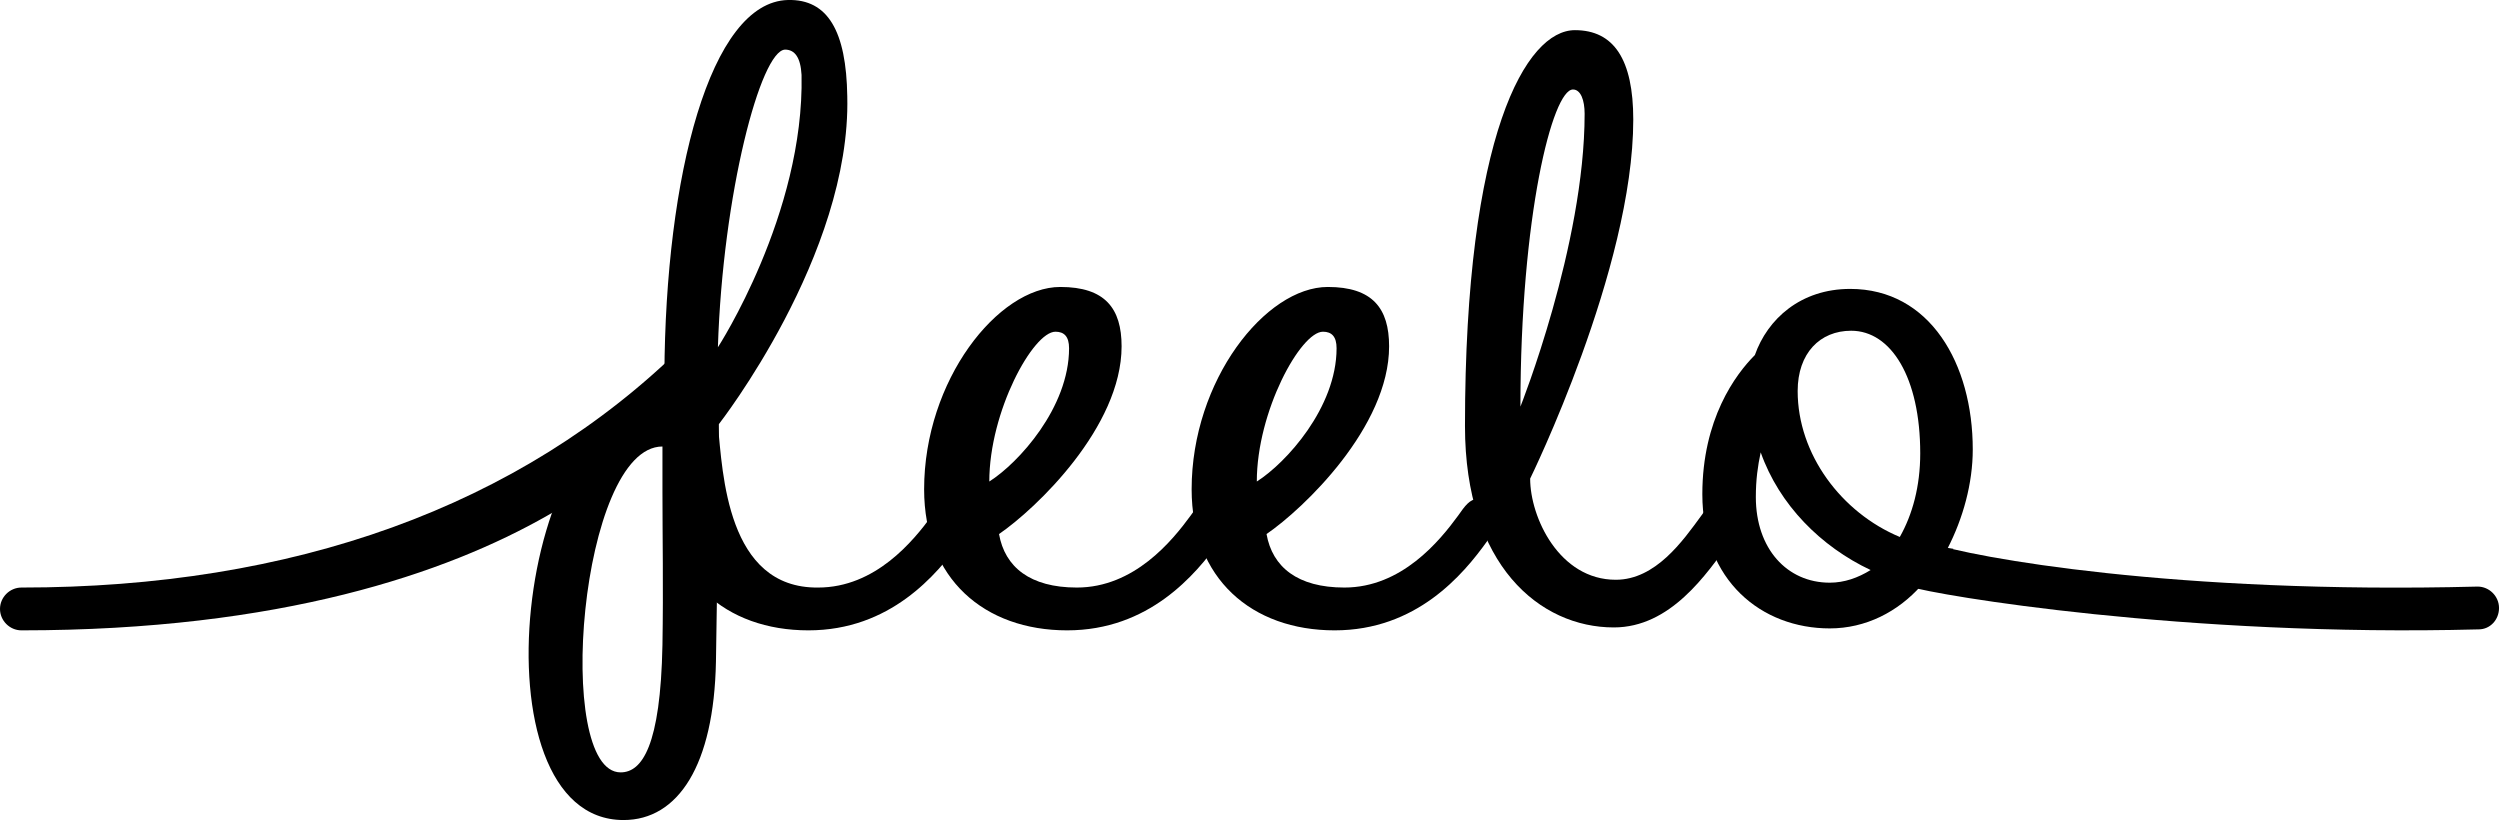
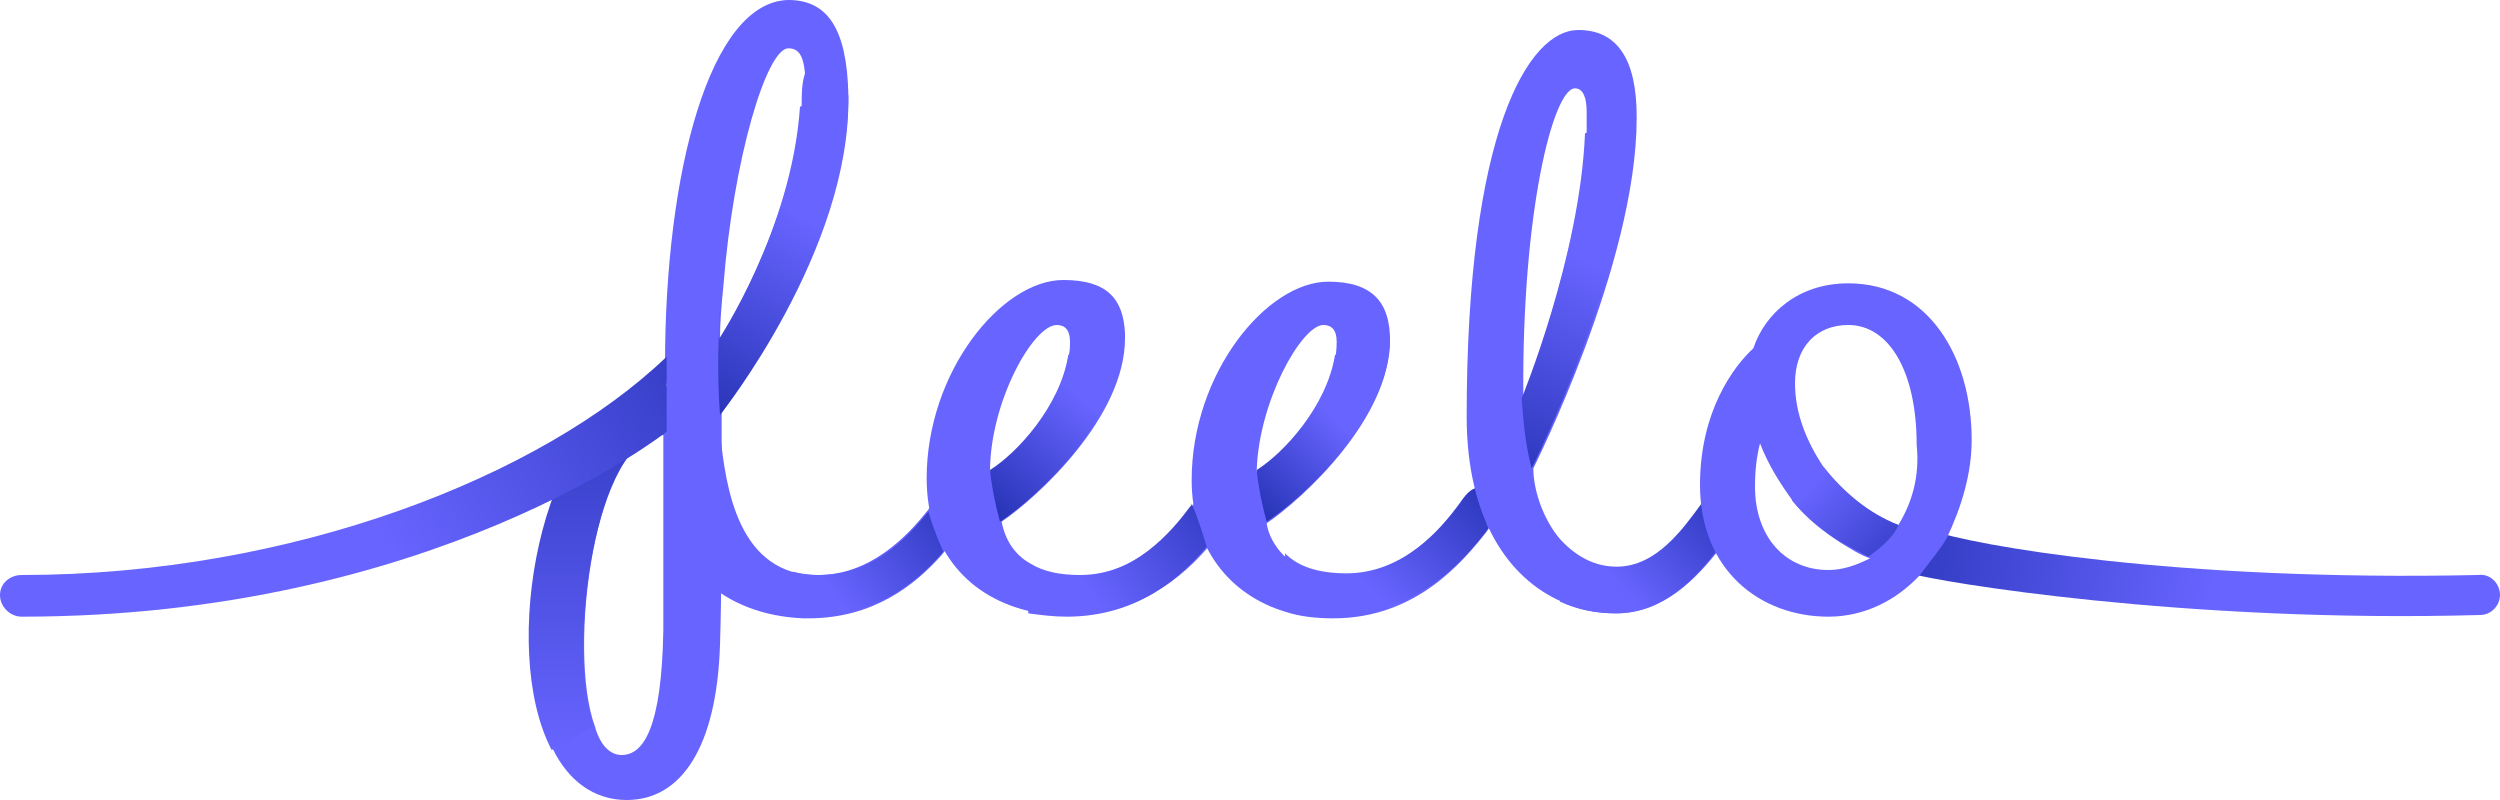
- <svg xmlns="http://www.w3.org/2000/svg" version="1.1" id="Livello_1" x="0px" y="0px" viewBox="0 0 257 84.2" style="enable-background:new 0 0 257 84.2;" xml:space="preserve">
-   <path d="M63.5,48.3" />
-   <path d="M64.8,56.6" />
-   <path d="M200.2,56.4c1.6-3.1,2.6-6.7,2.6-10.2c0-8.8-4.4-16.5-12.6-16.5c-5.1,0-8.5,3.1-9.8,6.8c-2,2-5.4,6.6-5.4,14.3  c0,8.9,6.1,13.8,13.1,13.8c3.7,0,7-1.7,9.4-4.4c0.4,0,0.8,0.1,1.2,0.1c0.8-1.2,1.5-2.7,2.1-3.9H200.2z M188.1,59.9  c-4.4,0-7.6-3.5-7.6-8.8c0-1.8,0.2-3.2,0.5-4.6c1.9,5.4,6.2,9.7,11.3,12.1C191,59.4,189.6,59.9,188.1,59.9z M195.3,55.2  c-6-2.5-10.5-8.5-10.5-15c0-3.9,2.3-6.2,5.5-6.2c4.1,0,7.1,4.8,7.1,12.6C197.4,50,196.6,52.9,195.3,55.2z" />
-   <path d="M95,50.3c0-11.2,7.6-20.8,14-20.8c4.6,0,6.3,2.2,6.3,6.1c0,8.3-8.8,16.7-12.6,19.3c0.6,3.4,3.2,5.5,8,5.5  c5.9,0,9.8-4.8,11.7-7.4c0.7-1,1.2-1.7,2-1.7c0.9,0,2,1.1,2,2c0,0.8-0.3,1.3-1,2.3c-2.5,3.5-7.3,9.2-15.7,9.2  C101.2,64.8,95,59.5,95,50.3z M109.9,35.8c0-1.2-0.5-1.7-1.4-1.7c-2.3,0-6.8,8.2-6.8,15.4C104.7,47.6,109.9,41.9,109.9,35.8z" />
-   <path d="M68.4,50.3c0-6,4.8-12.3,5.4-6.6c0.5,4.9,0.9,16.8,10.3,16.7c5.9,0,9.8-4.8,11.7-7.4c0.7-1,1.2-1.7,2-1.7c0.9,0,2,1.1,2,2  c0,0.8-0.3,1.3-1,2.3c-2.5,3.5-7.3,9.2-15.7,9.2C74.6,64.8,68.4,59.5,68.4,50.3z" />
-   <path d="M122.5,50.3c0-11.2,7.6-20.8,14-20.8c4.6,0,6.3,2.2,6.3,6.1c0,8.3-8.8,16.7-12.6,19.3c0.6,3.4,3.2,5.5,8,5.5  c5.9,0,9.8-4.8,11.7-7.4c0.7-1,1.2-1.7,2-1.7c0.9,0,2,1.1,2,2c0,0.8-0.3,1.3-1,2.3c-2.5,3.5-7.3,9.2-15.7,9.2  C128.7,64.8,122.5,59.5,122.5,50.3z M137.4,35.8c0-1.2-0.5-1.7-1.4-1.7c-2.3,0-6.8,8.2-6.8,15.4C132.2,47.6,137.4,41.9,137.4,35.8z" />
-   <path d="M150.6,43.8c0-30,6.3-40.7,11.3-40.7c4,0,6,3,6,9.2c0,15.3-10.6,36.9-10.6,36.9c0,4,3,10.4,8.8,10.4c4.1,0,6.9-4,8.8-6.6  c0.7-1,1.2-1.7,2-1.7c0.9,0,2,1.1,2,2c0,0.8-0.3,1.3-1,2.3c-2.5,3.5-6.2,8.9-12,8.9C158.3,64.5,150.6,58.1,150.6,43.8z M156.3,41.8  c0,0,6.6-16.6,6.6-30.1c0-1.4-0.4-2.5-1.2-2.5C159.6,9.2,156.3,22.2,156.3,41.8z" />
-   <path d="M63.5,45.5" />
-   <path d="M64.8,53.8" />
-   <path d="M2.2,60.4c-1.2,0-2.2,1-2.2,2.2v0c0,1.2,1,2.2,2.2,2.2c53.4,0,68.1-23.6,68.1-23.6v-5.7C53.4,52.2,30,60.4,2.2,60.4z" />
-   <path d="M73.9,43.6c0,0,13.6-17.4,13.2-33.7C87,3.2,85.1-0.1,81,0c-8,0.2-12.6,18.1-12.7,38.5c0,1,0.1,2.3,0.1,2.3  c-15.3,0-20.1,43.5-4.3,43.5c5.6,0,9.3-5.6,9.5-16.3c0.1-5.6,0.2-12,0.2-18.2c0,0,0,0,0,0C73.9,47.9,73.9,44.6,73.9,43.6z   M68.1,66.3c-0.2,10.4-2.1,13.1-4.3,13.1c-6.9,0-4.2-33.5,4.3-33.5c0,1.7,0,3.4,0,4.6h0C68.1,55.2,68.2,60.3,68.1,66.3z M80.7,5.1  c1,0,1.6,0.8,1.7,2.6c0.3,14.3-8.6,28-8.6,28C74.3,19.9,78.2,5.2,80.7,5.1z" />
-   <path d="M198.4,55.8c-0.9,1.6-1.1,2.9-2.1,4.5c2.8,0.9,28.3,5.2,58.5,4.4c1.2,0,2.1-1,2.1-2.2v0c0-1.2-1-2.2-2.2-2.2  C223.7,61.1,202.7,57.3,198.4,55.8z" />
+ <svg xmlns="http://www.w3.org/2000/svg" xmlns:xlink="http://www.w3.org/1999/xlink" version="1.1" id="Livello_1" x="0px" y="0px" viewBox="0 0 150 48" style="enable-background:new 0 0 150 48;" xml:space="preserve">
+   <style type="text/css">
+ 	.st0{clip-path:url(#SVGID_2_);}
+ 	.st1{fill:url(#SVGID_3_);}
+ 	.st2{fill:#6764FF;}
+ 	.st3{fill:url(#SVGID_4_);}
+ 	.st4{fill:url(#SVGID_5_);}
+ 	.st5{fill:url(#SVGID_6_);}
+ 	.st6{fill:url(#SVGID_7_);}
+ 	.st7{fill:url(#SVGID_8_);}
+ 	.st8{fill:url(#SVGID_9_);}
+ 	.st9{fill:url(#SVGID_10_);}
+ 	.st10{fill:url(#SVGID_11_);}
+ 	.st11{fill:url(#SVGID_12_);}
+ 	.st12{fill:url(#SVGID_13_);}
+ 	.st13{fill:url(#SVGID_14_);}
+ </style>
+   <g>
+     <defs>
+       <rect id="SVGID_1_" width="150" height="48" />
+     </defs>
+     <clipPath id="SVGID_2_">
+       <use xlink:href="#SVGID_1_" style="overflow:visible;" />
+     </clipPath>
+     <g class="st0">
+       <linearGradient id="SVGID_3_" gradientUnits="userSpaceOnUse" x1="111.128" y1="18.889" x2="132.778" y2="15.36" gradientTransform="matrix(1 0 0 -1 0 50)">
+         <stop offset="0" style="stop-color:#2633B5" />
+         <stop offset="1" style="stop-color:#6764FF" />
+       </linearGradient>
+       <path class="st1" d="M115.8,31.8c-0.6,0.9-0.7,1.7-1.2,2.6c1.6,0.5,16.5,3,34.2,2.5c0.7,0,1.2-0.6,1.2-1.2c0-0.7-0.6-1.3-1.3-1.2    C130.5,34.9,118.3,32.7,115.8,31.8z" />
+       <path class="st2" d="M88.7,29.3c-0.1,0-0.2,0-0.3,0.1c-0.3,0.1-0.6,0.5-0.9,0.9c-1.1,1.5-3.4,4.2-6.8,4.2c-1.7,0-2.9-0.4-3.7-1.2    c-0.5-0.5-0.9-1.2-1-1.9c2.2-1.5,7.4-6.3,7.4-11c0-2.2-1-3.5-3.7-3.5c-3.7,0-8.2,5.5-8.2,11.9c0,4.1,2.3,6.9,5.6,7.9    c0.9,0.3,1.9,0.4,2.9,0.4c4.9,0,7.7-3.3,9.2-5.2c0.4-0.6,0.6-0.9,0.6-1.3C89.9,29.9,89.3,29.3,88.7,29.3z M79.4,19.5    c0.5,0,0.8,0.3,0.8,1c0,3.5-3,6.7-4.8,7.8C75.5,24.1,78.1,19.5,79.4,19.5z" />
+       <linearGradient id="SVGID_4_" gradientUnits="userSpaceOnUse" x1="88.286" y1="22.581" x2="81.445" y2="15.571" gradientTransform="matrix(1 0 0 -1 0 50)">
+         <stop offset="0" style="stop-color:#2633B5" />
+         <stop offset="1" style="stop-color:#6764FF" />
+       </linearGradient>
+       <path class="st3" d="M89.3,31.7c-1.5,2-4.3,5.2-9.2,5.2c-1,0-2-0.1-2.9-0.4l-0.1-3.3c0.8,0.8,2,1.2,3.7,1.2c3.4,0,5.7-2.7,6.8-4.2    c0.3-0.5,0.6-0.8,0.9-0.9C88.7,30.1,89,30.9,89.3,31.7z" />
+       <path class="st2" d="M72.7,29.3c-0.4,0-0.7,0.3-1,0.8c0,0.1-0.1,0.1-0.1,0.2c-1.1,1.5-3.4,4.2-6.8,4.2c-1.2,0-2.2-0.2-3-0.7    c-0.9-0.5-1.5-1.4-1.7-2.5c2.2-1.5,7.4-6.3,7.4-11c0-0.1,0-0.2,0-0.3c-0.1-2.1-1.1-3.2-3.7-3.2c-3.7,0-8.2,5.5-8.2,11.9    c0,4.4,2.6,7.2,6.3,8c0.7,0.2,1.5,0.2,2.3,0.2c4.1,0,6.8-2.3,8.4-4.2c0.3-0.4,0.6-0.7,0.8-1c0.4-0.6,0.6-0.9,0.6-1.3    C73.8,29.9,73.2,29.3,72.7,29.3z M63.4,19.5c0.5,0,0.8,0.3,0.8,1c0,0.3,0,0.6-0.1,0.9c-0.5,3.1-3.1,5.9-4.7,6.9    C59.4,24.1,62,19.5,63.4,19.5z" />
+       <path class="st2" d="M57.1,29.3c-0.5,0-0.8,0.4-1.2,1c-0.1,0.1-0.2,0.3-0.3,0.4h0c-1.2,1.5-3.4,3.8-6.5,3.8    c-0.6,0-1.1-0.1-1.6-0.2c-3.9-1.2-4.1-6.8-4.4-9.3c-0.4-3.2-3.2,0.3-3.2,3.8c0,5.1,3.5,8.1,8.3,8.3c0.1,0,0.2,0,0.3,0    c3.9,0,6.4-2,8-3.8c0.4-0.5,0.8-1,1.1-1.4c0.4-0.6,0.6-0.9,0.6-1.3C58.3,29.9,57.7,29.3,57.1,29.3z" />
+       <path class="st2" d="M103.3,29.3c-0.4,0-0.7,0.3-1,0.8c0,0.1-0.1,0.1-0.1,0.2c-1.1,1.5-2.7,3.8-5.1,3.8c-1.6,0-2.9-0.8-3.7-2    c-0.9-1.2-1.4-2.8-1.4-4c0,0,6.2-12.3,6.2-21V7c0-3.5-1.2-5.2-3.5-5.2C91.7,1.8,88,7.9,88,25c0,6.1,2.5,9.7,5.7,11.1    c1,0.5,2.2,0.7,3.3,0.7c2.8,0,4.8-2.1,6.2-3.9c0.3-0.4,0.6-0.8,0.8-1.1c0.4-0.6,0.6-0.9,0.6-1.3C104.5,29.9,103.9,29.3,103.3,29.3    z M94.5,5.3c0.5,0,0.7,0.6,0.7,1.4c0,0.4,0,0.8,0,1.2c-0.4,7.4-3.8,15.9-3.8,15.9C91.3,12.7,93.2,5.3,94.5,5.3z" />
+       <path class="st2" d="M50.9,5.6C50.8,1.8,49.7,0,47.3,0c-4.7,0.1-7.4,10.3-7.4,21.9c0,0.6,0.1,1.3,0.1,1.3c-0.5,0-1,0.1-1.4,0.2    c-6,1.9-8.6,15.5-5.4,21.6c0.9,1.8,2.4,3,4.4,3c3.3,0,5.4-3.2,5.6-9.3c0.1-3.2,0.1-6.9,0.1-10.4c0,0,0,0,0,0c0-1,0-2.9,0-3.5    C43.1,24.8,51,15,50.9,5.6L50.9,5.6z M39.8,37.8c-0.1,5.9-1.2,7.5-2.5,7.5c-0.7,0-1.3-0.6-1.6-1.7C34,39,35.7,26.1,39.8,26.1    c0,1,0,1.9,0,2.6h0C39.8,31.5,39.8,34.4,39.8,37.8z M48.1,6.3c-0.6,7.4-4.9,14-4.9,14c0-1,0.1-2.1,0.2-3.1    c0.6-7.7,2.6-14.3,3.9-14.3c0.6,0,0.9,0.4,1,1.5C48.1,5,48.1,5.7,48.1,6.3z" />
+       <linearGradient id="SVGID_5_" gradientUnits="userSpaceOnUse" x1="41.009" y1="25.493" x2="47.482" y2="37.318" gradientTransform="matrix(1 0 0 -1 0 50)">
+         <stop offset="0" style="stop-color:#2633B5" />
+         <stop offset="1" style="stop-color:#6764FF" />
+       </linearGradient>
+       <path class="st4" d="M50.9,5.7c0.2,9.3-7.7,19.2-7.7,19.2c-0.2-2.7-0.1-5.2,0.1-7.6l0,0c-0.1,1-0.1,2-0.2,3.1c0,0,4.4-6.6,4.9-14    L50.9,5.7z" />
+       <linearGradient id="SVGID_6_" gradientUnits="userSpaceOnUse" x1="57.713" y1="20.683" x2="49.971" y2="14.512" gradientTransform="matrix(1 0 0 -1 0 50)">
+         <stop offset="0" style="stop-color:#2633B5" />
+         <stop offset="1" style="stop-color:#6764FF" />
+       </linearGradient>
+       <path class="st5" d="M56.6,33.1C55,35,52.4,37,48.6,37c-0.1,0-0.2,0-0.3,0l-0.7-2.7c0.5,0.2,1,0.2,1.6,0.2c3.2,0,5.3-2.3,6.5-3.8    h0C55.9,31.4,56.2,32.2,56.6,33.1z" />
+       <linearGradient id="SVGID_7_" gradientUnits="userSpaceOnUse" x1="73.978" y1="21.473" x2="65.071" y2="14.995" gradientTransform="matrix(1 0 0 -1 0 50)">
+         <stop offset="0" style="stop-color:#2633B5" />
+         <stop offset="1" style="stop-color:#6764FF" />
+       </linearGradient>
+       <path class="st6" d="M72.4,32.8c-1.6,1.9-4.2,4.2-8.4,4.2c-0.8,0-1.6-0.1-2.3-0.2l-0.1-2.9c0.7,0.4,1.7,0.7,3,0.7    c3.4,0,5.7-2.7,6.8-4.2c0.1-0.1,0.1-0.1,0.1-0.2C71.8,30.9,72.1,31.8,72.4,32.8z" />
+       <linearGradient id="SVGID_8_" gradientUnits="userSpaceOnUse" x1="102.961" y1="21.839" x2="96.391" y2="15.692" gradientTransform="matrix(1 0 0 -1 0 50)">
+         <stop offset="0" style="stop-color:#2633B5" />
+         <stop offset="1" style="stop-color:#6764FF" />
+       </linearGradient>
+       <path class="st7" d="M103.1,32.9c-1.4,1.9-3.4,3.9-6.2,3.9c-1.1,0-2.2-0.2-3.3-0.7L93.3,32c0.9,1.1,2.1,2,3.7,2    c2.4,0,4-2.3,5.1-3.8c0-0.1,0.1-0.1,0.1-0.2C102.4,30.9,102.7,31.9,103.1,32.9z" />
+       <linearGradient id="SVGID_9_" gradientUnits="userSpaceOnUse" x1="58.995" y1="19.51" x2="64.676" y2="26.206" gradientTransform="matrix(1 0 0 -1 0 50)">
+         <stop offset="0" style="stop-color:#2633B5" />
+         <stop offset="1" style="stop-color:#6764FF" />
+       </linearGradient>
+       <path class="st8" d="M67.4,20.3c0,4.7-5.1,9.5-7.4,11c-0.3-1.1-0.5-2.1-0.6-3.1c1.6-1,4.2-3.8,4.7-6.9l3.2-1.3    C67.4,20.1,67.4,20.2,67.4,20.3z" />
+       <linearGradient id="SVGID_10_" gradientUnits="userSpaceOnUse" x1="74.696" y1="19.877" x2="79.826" y2="25.134" gradientTransform="matrix(1 0 0 -1 0 50)">
+         <stop offset="0" style="stop-color:#2633B5" />
+         <stop offset="1" style="stop-color:#6764FF" />
+       </linearGradient>
+       <path class="st9" d="M83.4,20.3c0,4.7-5.1,9.5-7.4,11c-0.3-1.1-0.5-2.1-0.6-3.1c1.6-1,4.2-3.8,4.7-6.9l3.2-1.3    C83.4,20.1,83.4,20.2,83.4,20.3z" />
+       <linearGradient id="SVGID_11_" gradientUnits="userSpaceOnUse" x1="88.538" y1="21.323" x2="94.714" y2="34.556" gradientTransform="matrix(1 0 0 -1 0 50)">
+         <stop offset="0" style="stop-color:#2633B5" />
+         <stop offset="1" style="stop-color:#6764FF" />
+       </linearGradient>
+       <path class="st10" d="M98.1,7L98.1,7c0,8.8-6.2,21.1-6.2,21.1c-0.4-1.5-0.5-2.9-0.6-4.2c0,0,3.5-8.5,3.8-15.9L98.1,7z" />
+       <path class="st2" d="M118.3,26.4c0-5-2.6-9.4-7.4-9.4c-3,0-5,1.8-5.7,3.9c-1.2,1.1-3.2,3.8-3.2,8.2c0,5.1,3.6,7.9,7.7,7.9    c2.2,0,4.1-1,5.5-2.5c0.5-0.7,1.2-1.5,1.6-2.2C117.7,30.4,118.3,28.4,118.3,26.4z M109.7,34.2c-2.6,0-4.4-2-4.4-5    c0-1,0.1-1.8,0.3-2.6c0.5,1.3,1.2,2.4,2,3.5c0.8,1,1.8,1.8,2.9,2.5c0.5,0.3,1.1,0.7,1.7,0.9C111.4,33.9,110.6,34.2,109.7,34.2z     M113.9,31.5c-1.8-0.7-3.4-2-4.5-3.5c-1-1.5-1.7-3.2-1.7-5c0-2.2,1.3-3.5,3.2-3.5c2.4,0,4.1,2.7,4.1,7.2    C115.2,28.6,114.7,30.2,113.9,31.5z" />
+       <linearGradient id="SVGID_12_" gradientUnits="userSpaceOnUse" x1="115.231" y1="14.927" x2="108.877" y2="20.979" gradientTransform="matrix(1 0 0 -1 0 50)">
+         <stop offset="0" style="stop-color:#2633B5" />
+         <stop offset="1" style="stop-color:#6764FF" />
+       </linearGradient>
+       <path class="st11" d="M113.9,31.5c-0.3,0.9-1.8,1.9-1.8,1.9l-1.7-0.9c-1.1-0.7-2.1-1.5-2.9-2.5l1.9-2    C110.6,29.5,112.1,30.8,113.9,31.5z" />
+       <linearGradient id="SVGID_13_" gradientUnits="userSpaceOnUse" x1="35.765" y1="30.631" x2="35.765" y2="4.971" gradientTransform="matrix(1 0 0 -1 0 50)">
+         <stop offset="0" style="stop-color:#2633B5" />
+         <stop offset="1" style="stop-color:#6764FF" />
+       </linearGradient>
+       <path class="st12" d="M35.6,43.6L33.1,45c-3.2-6.1-0.6-19.7,5.4-21.6l1.3,2.7C35.7,26.1,34,38.9,35.6,43.6z" />
+       <linearGradient id="SVGID_14_" gradientUnits="userSpaceOnUse" x1="44.053" y1="34.931" x2="16.272" y2="17.049" gradientTransform="matrix(1 0 0 -1 0 50)">
+         <stop offset="0" style="stop-color:#2633B5" />
+         <stop offset="0.815" style="stop-color:#6764FF" />
+       </linearGradient>
+       <path class="st13" d="M1.3,34.5C0.6,34.5,0,35,0,35.7C0,36.4,0.6,37,1.3,37C26,37,40,25.9,40,25.9v-4.5    C32.5,28.6,17.5,34.5,1.3,34.5z" />
+     </g>
+   </g>
</svg>
